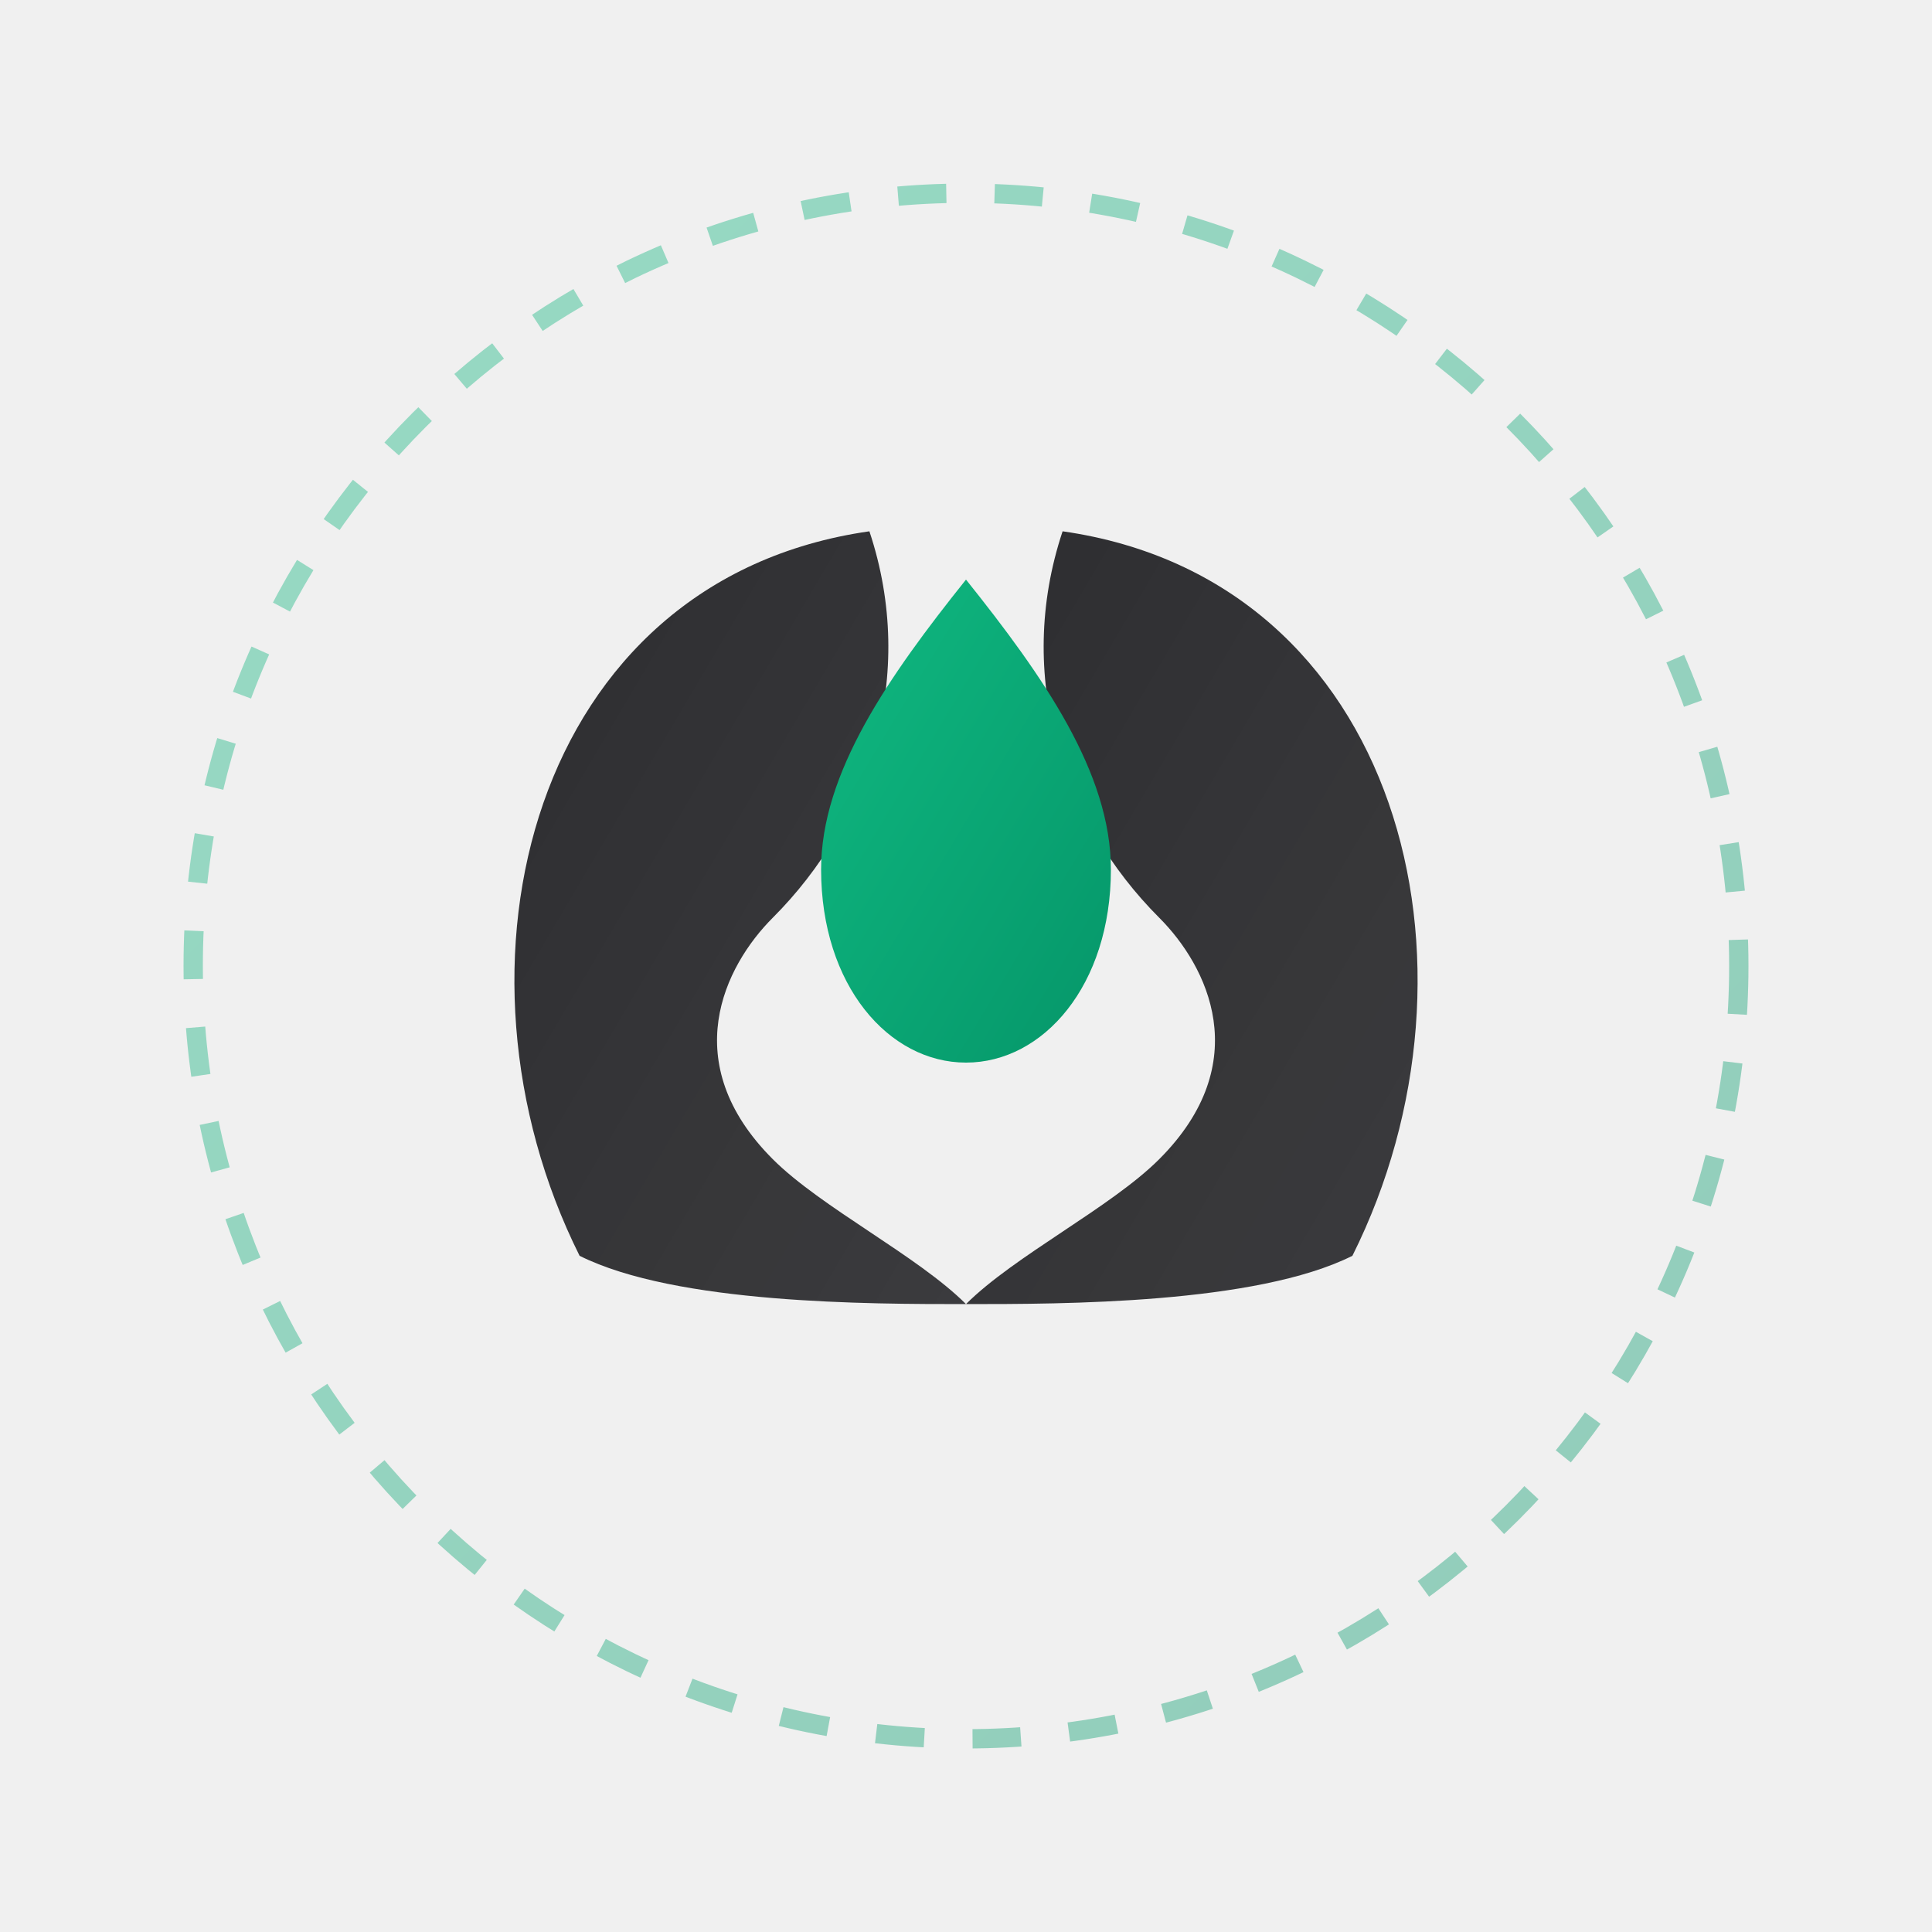
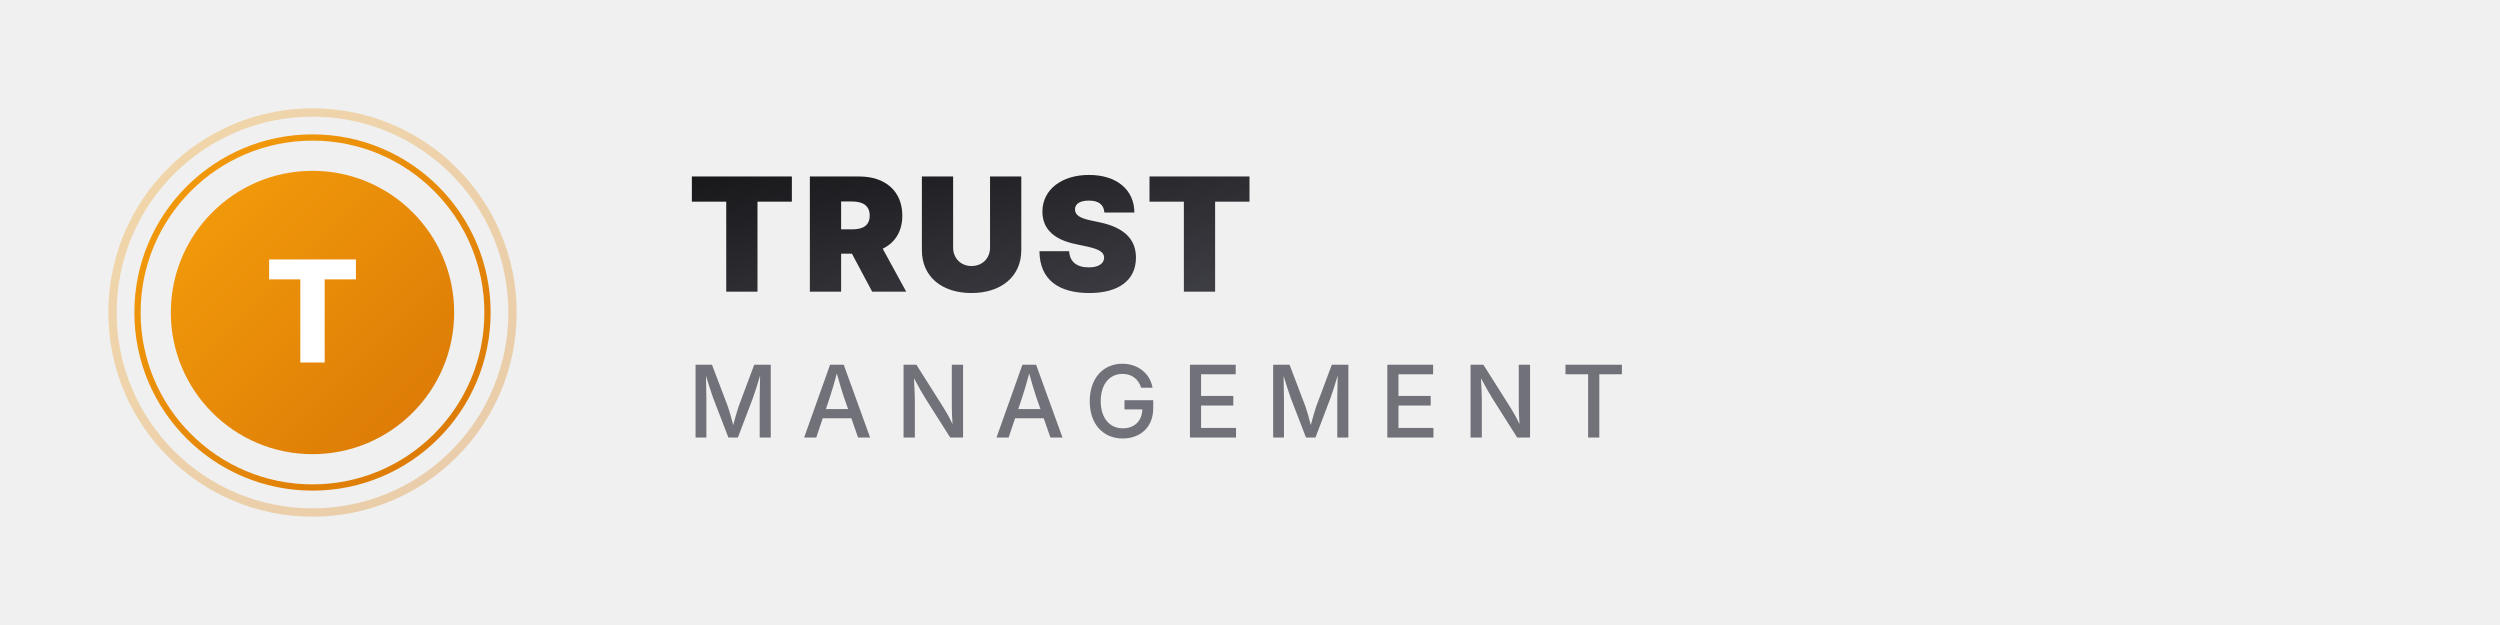
- <svg xmlns="http://www.w3.org/2000/svg" viewBox="0 0 200 200">
-   <circle cx="100" cy="100" r="80" fill="none" stroke="url(#accentGradient)" stroke-width="2" stroke-dasharray="5 5" opacity="0.4" />
-   <path d="M 60,130 C 45,100 55,60 90,55 C 95,70 90,85 80,95 C 75,100 70,110 80,120 C 85,125 95,130 100,135 C 90,135 70,135 60,130 Z" fill="url(#primaryGradient)" opacity="0.9" />
-   <path d="M 140,130 C 155,100 145,60 110,55 C 105,70 110,85 120,95 C 125,100 130,110 120,120 C 115,125 105,130 100,135 C 110,135 130,135 140,130 Z" fill="url(#primaryGradient)" opacity="0.9" />
-   <path d="M 100,60 C 108,70 115,80 115,90 C 115,102 108,110 100,110 C 92,110 85,102 85,90 C 85,80 92,70 100,60 Z" fill="url(#accentGradient)" />
+ <svg xmlns="http://www.w3.org/2000/svg" viewBox="0 0 600 150">
+   <circle cx="75" cy="75" r="48" fill="none" stroke="url(#goldGradient)" stroke-width="2" opacity="0.3" />
+   <circle cx="75" cy="75" r="42" fill="none" stroke="url(#goldGradient)" stroke-width="1.5" />
+   <circle cx="75" cy="75" r="34" fill="url(#goldGradient)" />
+   <text x="75" y="87" font-family="'Outfit', 'Inter', -apple-system, sans-serif" font-size="34" font-weight="800" fill="#ffffff" text-anchor="middle">T</text>
+   <text x="165" y="70" font-family="'Outfit', 'Inter', -apple-system, sans-serif" font-size="38" font-weight="900" fill="url(#darkGradient)" letter-spacing="1.5">TRUST</text>
+   <text x="165" y="105" font-family="'Outfit', 'Inter', -apple-system, sans-serif" font-size="24" font-weight="500" fill="#71717a" letter-spacing="5.5">MANAGEMENT</text>
  <defs>
-     <linearGradient id="primaryGradient" x1="0%" y1="0%" x2="100%" y2="100%">
+     <linearGradient id="goldGradient" x1="0%" y1="0%" x2="100%" y2="100%">
+       <stop offset="0%" stop-color="#f59e0b" />
+       <stop offset="100%" stop-color="#d97706" />
+     </linearGradient>
+     <linearGradient id="darkGradient" x1="0%" y1="0%" x2="100%" y2="100%">
      <stop offset="0%" stop-color="#18181b" />
-       <stop offset="100%" stop-color="#27272a" />
-     </linearGradient>
-     <linearGradient id="accentGradient" x1="0%" y1="0%" x2="100%" y2="100%">
-       <stop offset="0%" stop-color="#10b981" />
-       <stop offset="100%" stop-color="#059669" />
+       <stop offset="100%" stop-color="#3f3f46" />
    </linearGradient>
  </defs>
</svg>
